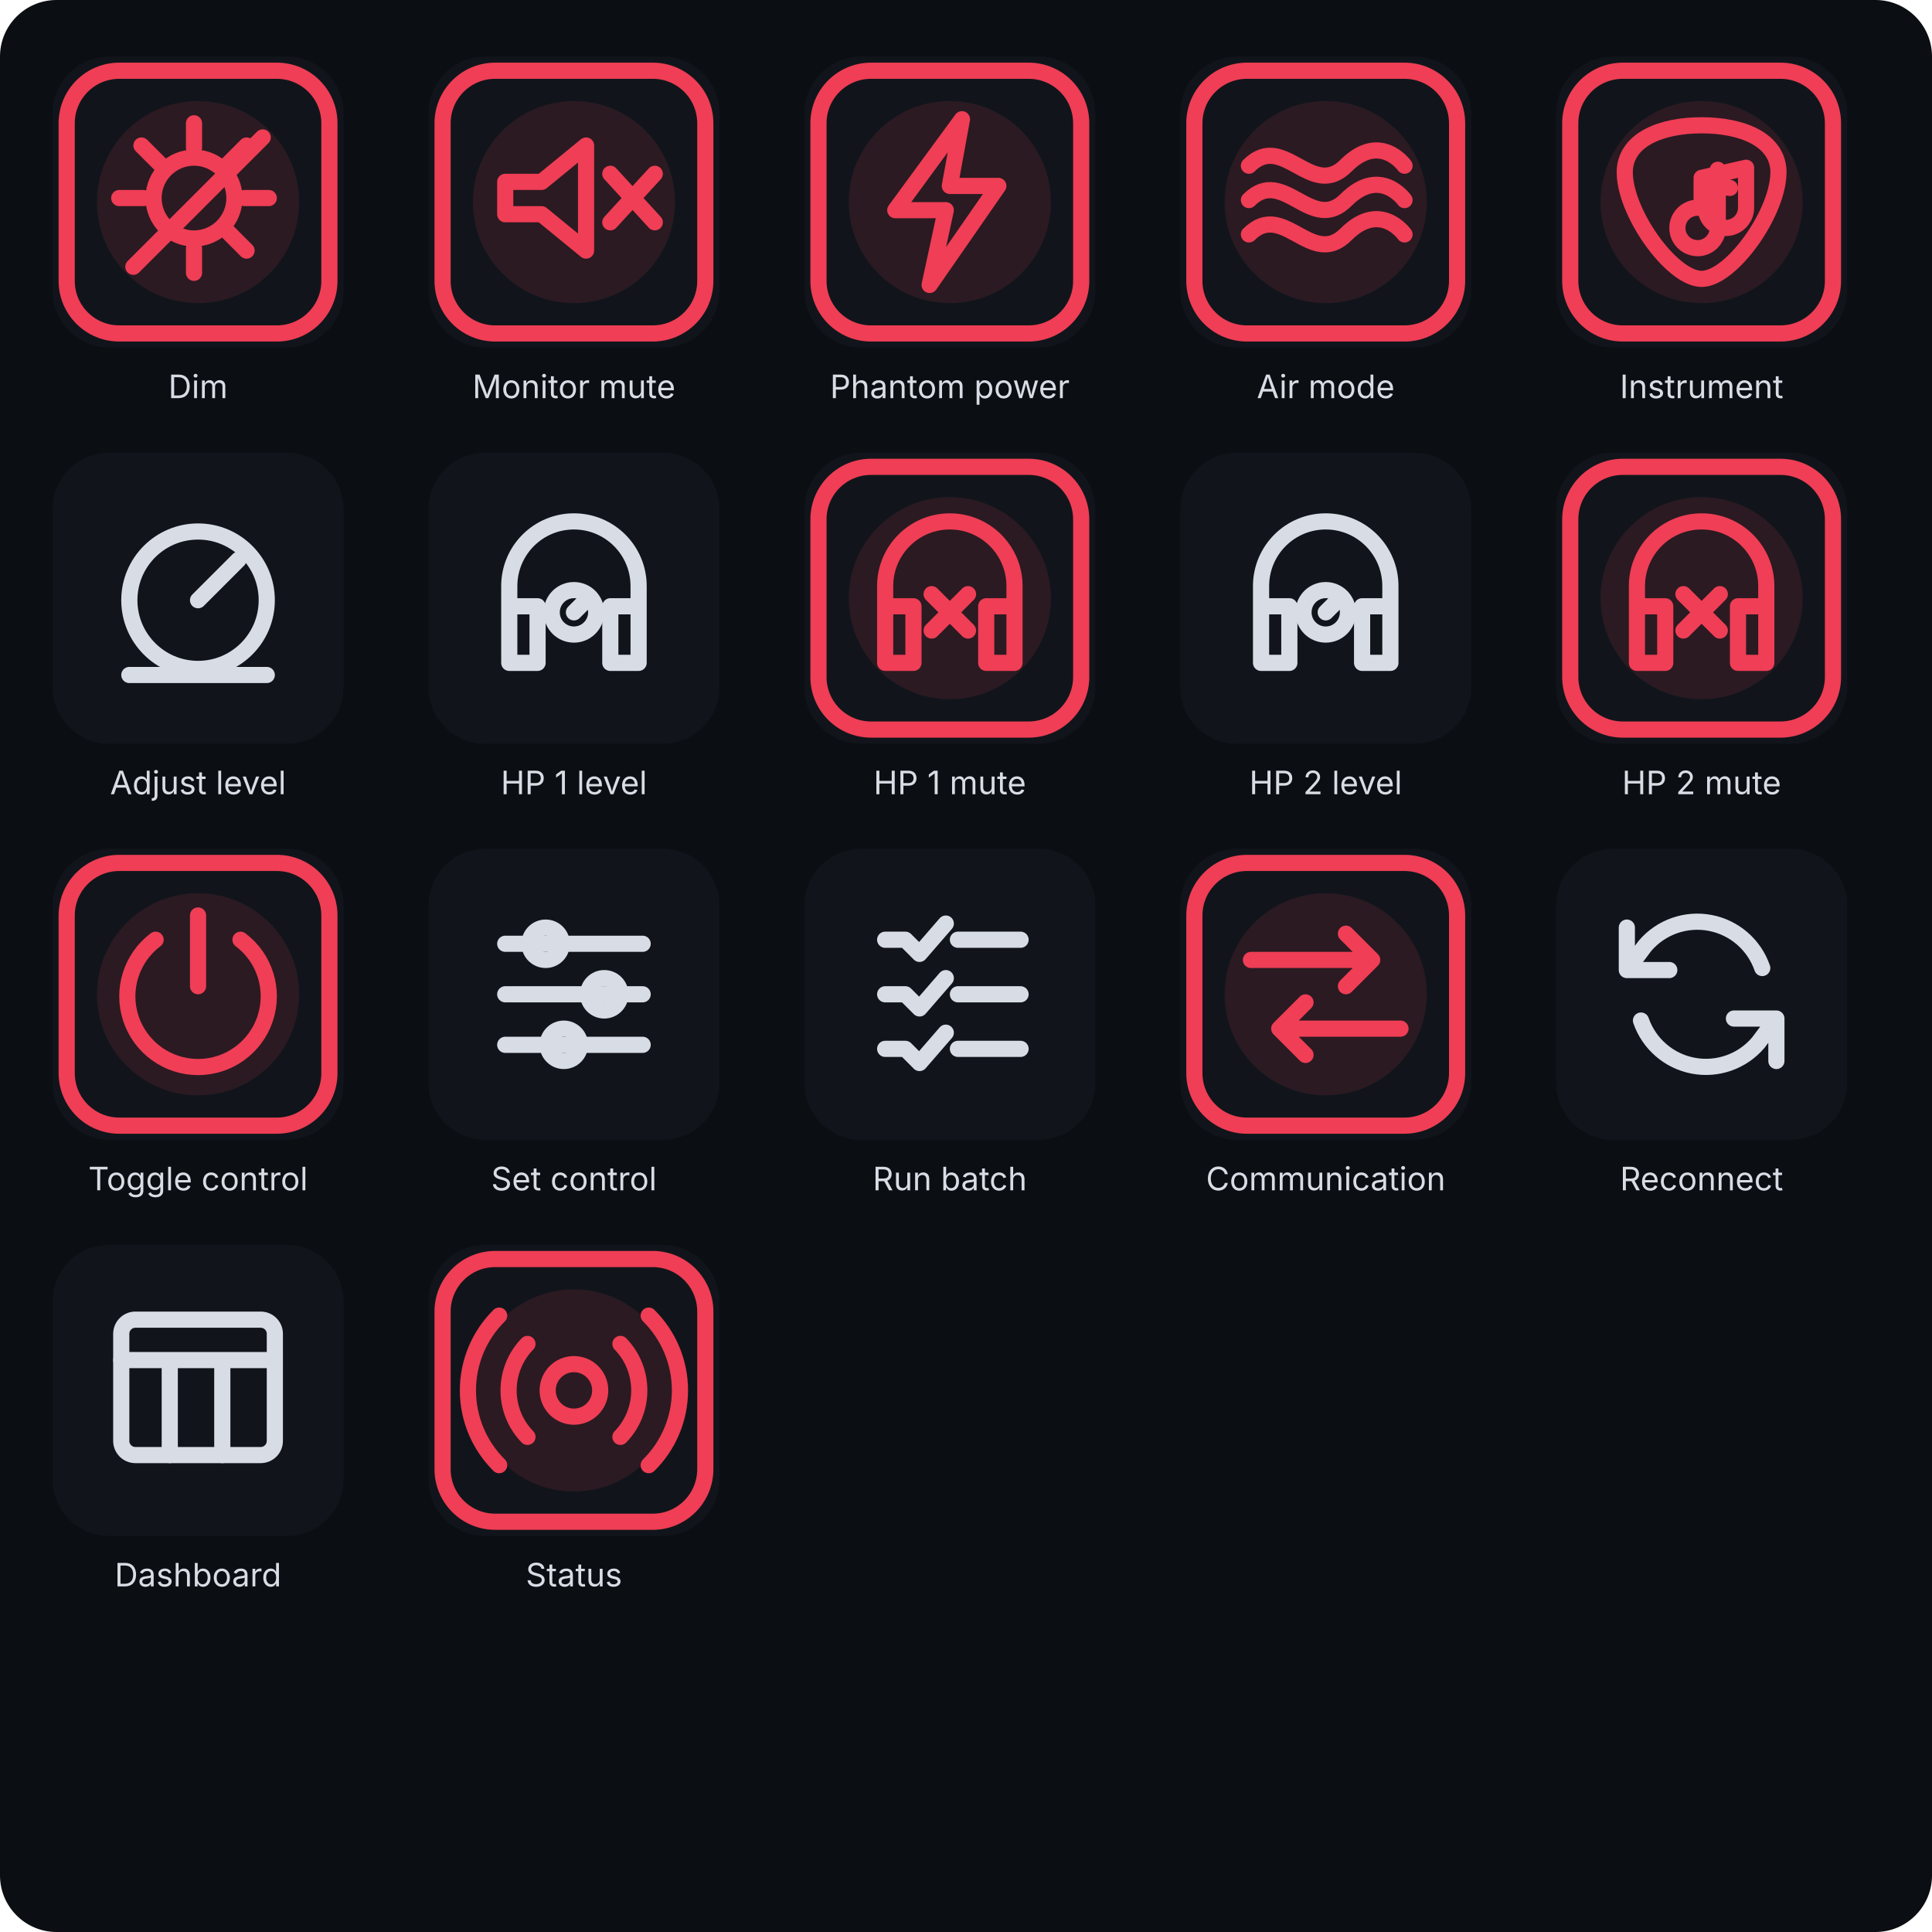
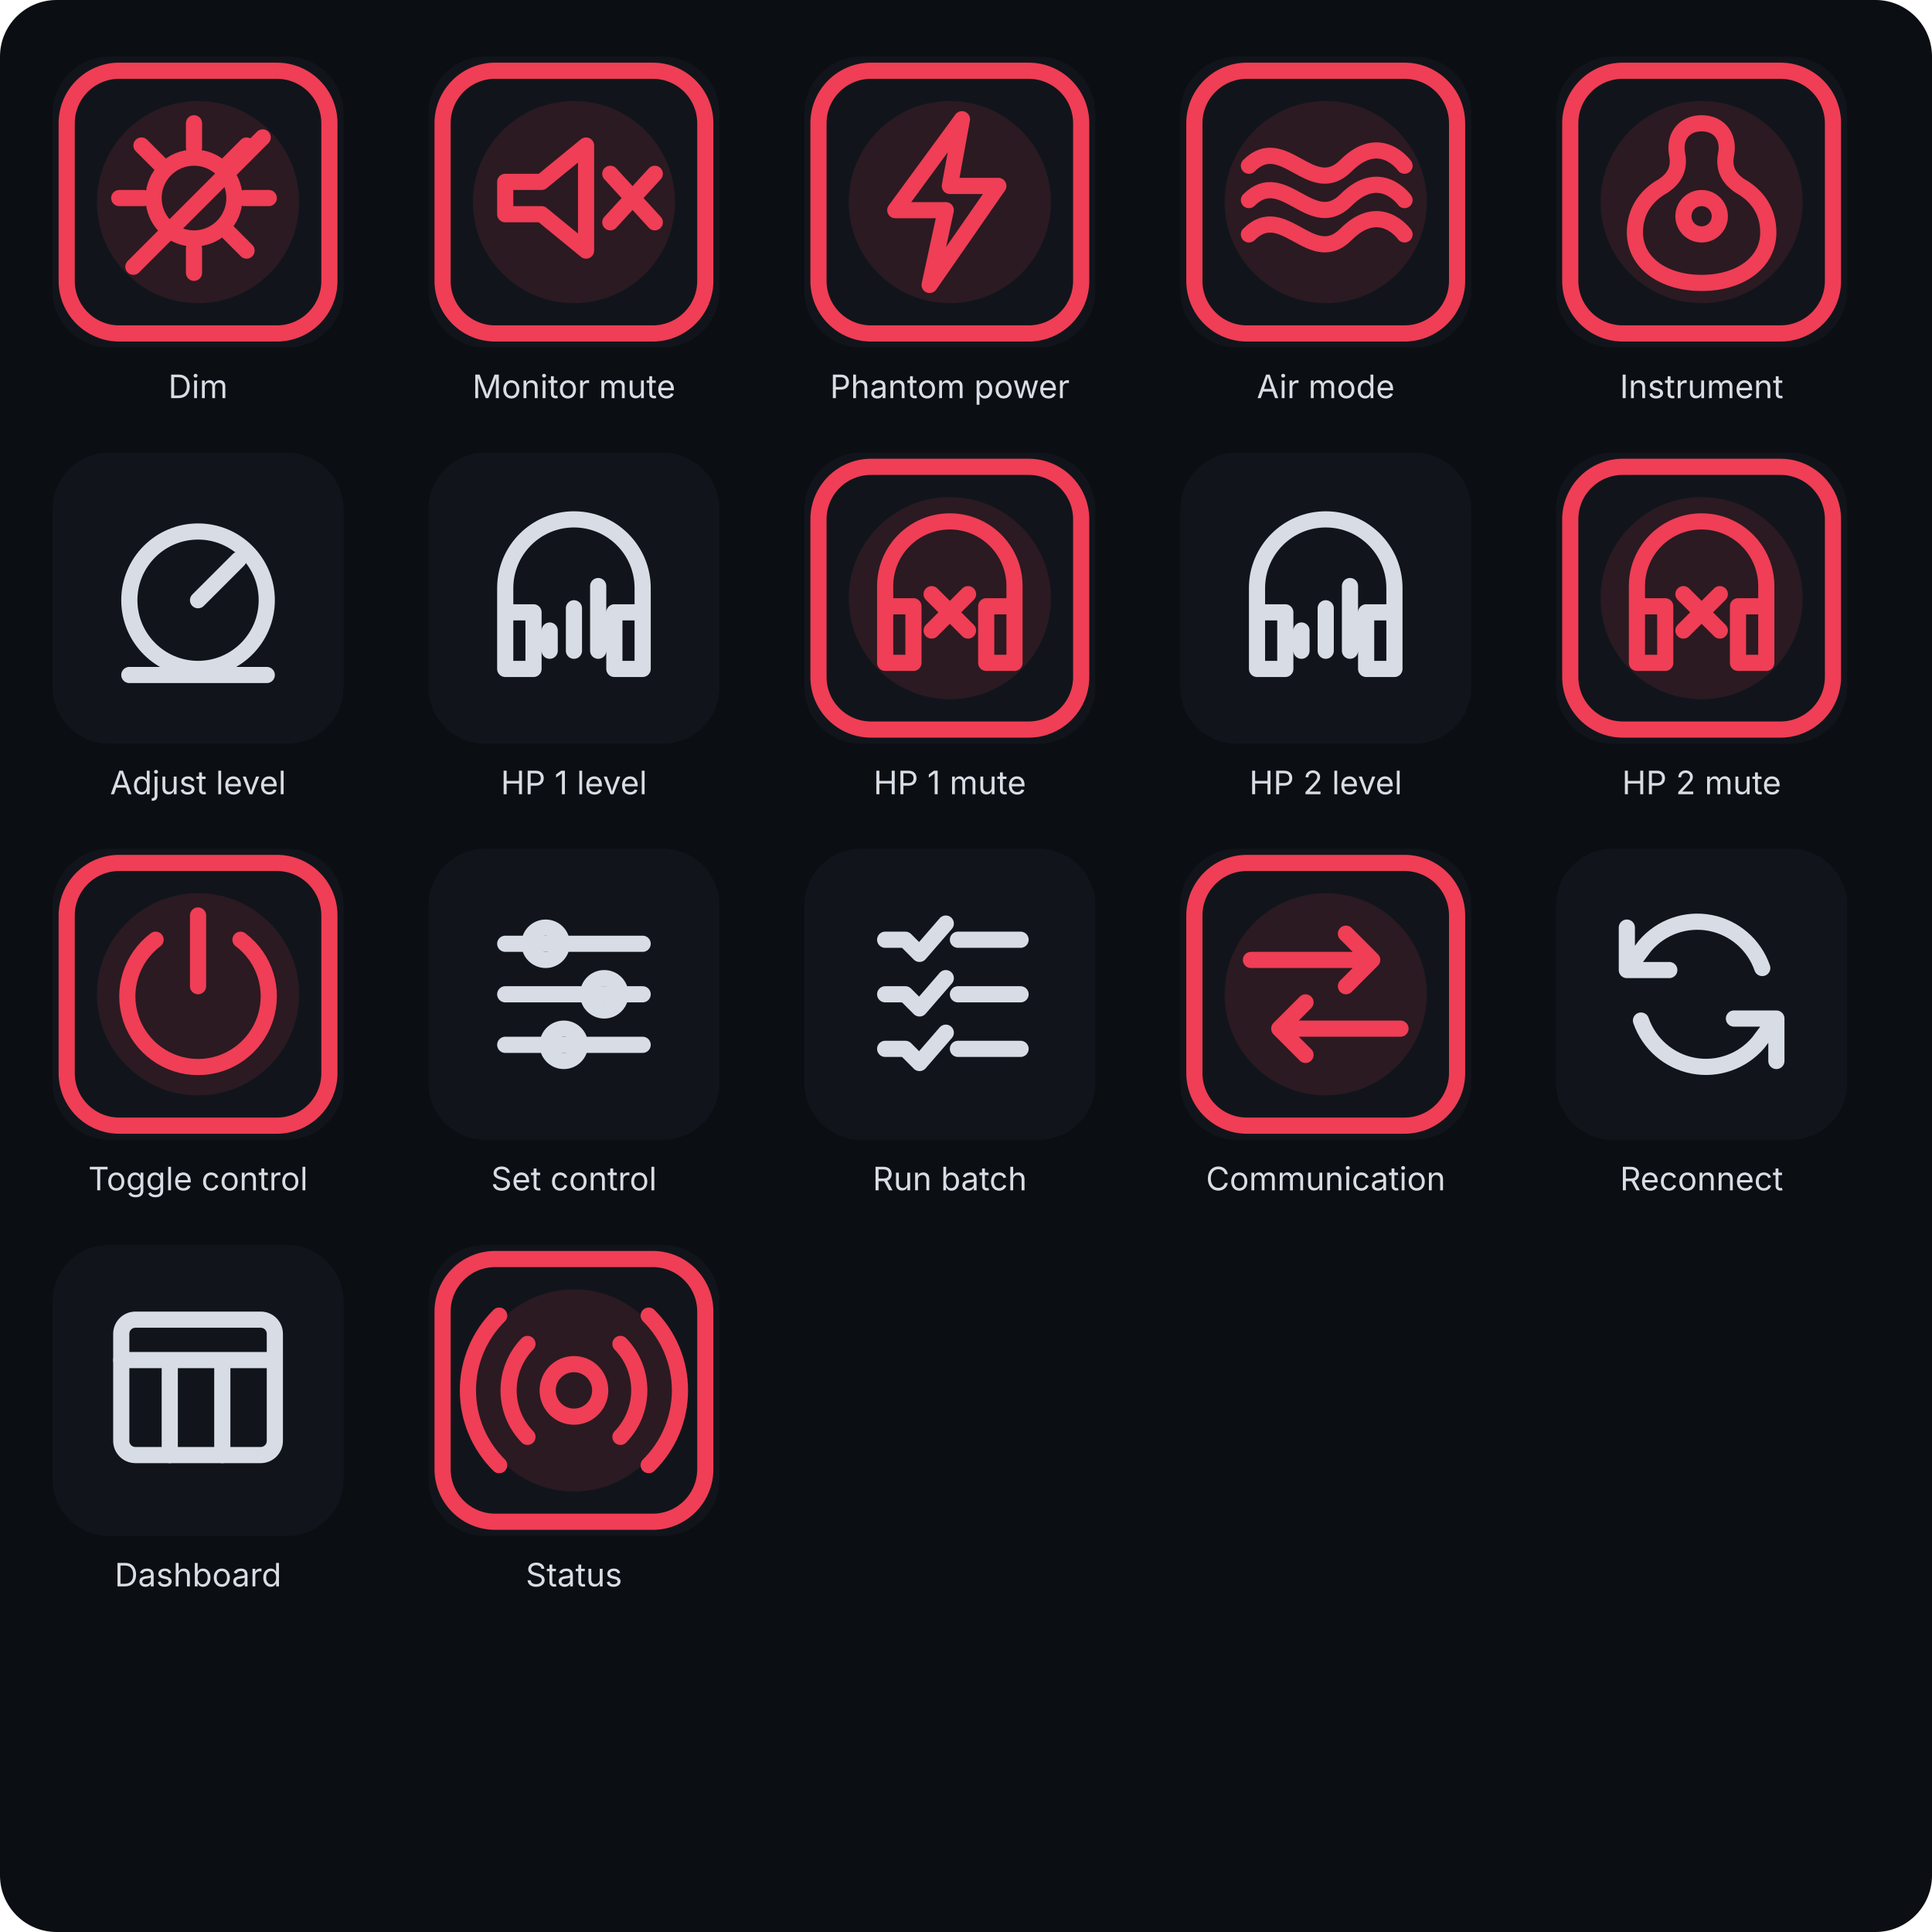
<svg xmlns="http://www.w3.org/2000/svg" width="956" height="956" viewBox="0 0 956 956">
  <rect width="956" height="956" rx="28" fill="#0b0e12" />
  <g transform="translate(26 28)">
    <svg width="144" height="144" viewBox="0 0 144 144">
      <rect width="144" height="144" rx="28" fill="#11151b" />
      <circle cx="72" cy="72" r="50" fill="#ef3e55" opacity=".12" />
      <rect x="7" y="7" width="130" height="130" rx="26" fill="none" stroke="#ef3e55" stroke-width="8" />
      <g transform="translate(20 20)" fill="none" stroke="#ef3e55" stroke-width="8" stroke-linecap="round" stroke-linejoin="round">
        <circle cx="50" cy="50" r="20" />
        <path d="M50 13v12M50 75v12M13 50h12M75 50h12M24 24l9 9M67 67l9 9M76 24l-9 9" />
        <path d="M20 84L84 20" />
      </g>
    </svg>
    <text x="72" y="169" text-anchor="middle" fill="#d8dde5" font-family="-apple-system, BlinkMacSystemFont, sans-serif" font-size="16">Dim</text>
  </g>
  <g transform="translate(212 28)">
    <svg width="144" height="144" viewBox="0 0 144 144">
      <rect width="144" height="144" rx="28" fill="#11151b" />
      <circle cx="72" cy="72" r="50" fill="#ef3e55" opacity=".12" />
      <rect x="7" y="7" width="130" height="130" rx="26" fill="none" stroke="#ef3e55" stroke-width="8" />
      <g transform="translate(20 20)" fill="none" stroke="#ef3e55" stroke-width="8" stroke-linecap="round" stroke-linejoin="round">
        <path d="M18 42h18l22-18v52L36 58H18z" />
        <path d="M70 38l22 24M92 38L70 62" />
      </g>
    </svg>
    <text x="72" y="169" text-anchor="middle" fill="#d8dde5" font-family="-apple-system, BlinkMacSystemFont, sans-serif" font-size="16">Monitor mute</text>
  </g>
  <g transform="translate(398 28)">
    <svg width="144" height="144" viewBox="0 0 144 144">
      <rect width="144" height="144" rx="28" fill="#11151b" />
      <circle cx="72" cy="72" r="50" fill="#ef3e55" opacity=".12" />
      <rect x="7" y="7" width="130" height="130" rx="26" fill="none" stroke="#ef3e55" stroke-width="8" />
      <g transform="translate(20 20)" fill="none" stroke="#ef3e55" stroke-width="8" stroke-linecap="round" stroke-linejoin="round">
        <path d="M58 11L25 56h25l-8 37 34-49H52z" />
      </g>
    </svg>
    <text x="72" y="169" text-anchor="middle" fill="#d8dde5" font-family="-apple-system, BlinkMacSystemFont, sans-serif" font-size="16">Phantom power</text>
  </g>
  <g transform="translate(584 28)">
    <svg width="144" height="144" viewBox="0 0 144 144">
      <rect width="144" height="144" rx="28" fill="#11151b" />
      <circle cx="72" cy="72" r="50" fill="#ef3e55" opacity=".12" />
      <rect x="7" y="7" width="130" height="130" rx="26" fill="none" stroke="#ef3e55" stroke-width="8" />
      <g transform="translate(20 20)" fill="none" stroke="#ef3e55" stroke-width="8" stroke-linecap="round" stroke-linejoin="round">
        <path d="M14 34c17-17 31 17 48 0s29 0 29 0M14 51c17-17 31 17 48 0s29 0 29 0M14 68c17-17 31 17 48 0s29 0 29 0" />
      </g>
    </svg>
    <text x="72" y="169" text-anchor="middle" fill="#d8dde5" font-family="-apple-system, BlinkMacSystemFont, sans-serif" font-size="16">Air mode</text>
  </g>
  <g transform="translate(770 28)">
    <svg width="144" height="144" viewBox="0 0 144 144">
      <rect width="144" height="144" rx="28" fill="#11151b" />
      <circle cx="72" cy="72" r="50" fill="#ef3e55" opacity=".12" />
      <rect x="7" y="7" width="130" height="130" rx="26" fill="none" stroke="#ef3e55" stroke-width="8" />
      <g transform="translate(20 20)" fill="none" stroke="#ef3e55" stroke-width="8" stroke-linecap="round" stroke-linejoin="round">
-         <path d="M52 14c20 0 37 7 38 22 1 20-23 54-38 54S13 56 14 36c1-15 18-22 38-22z" />
-         <path d="M60 36v29a10 10 0 1 1-8-10V40l22-5v20a10 10 0 1 1-8-10" />
+         <path d="M52 13c9 0 14 7 12 16-1 6 1 11 7 15 9 5 14 13 14 23 0 15-14 25-33 25S19 82 19 67c0-10 5-18 14-23 6-4 8-9 7-15-2-9 3-16 12-16z" />
+         <circle cx="52" cy="59" r="9" />
      </g>
    </svg>
    <text x="72" y="169" text-anchor="middle" fill="#d8dde5" font-family="-apple-system, BlinkMacSystemFont, sans-serif" font-size="16">Instrument</text>
  </g>
  <g transform="translate(26 224)">
    <svg width="144" height="144" viewBox="0 0 144 144">
      <rect width="144" height="144" rx="28" fill="#11151b" />
      <g transform="translate(20 20)" fill="none" stroke="#d8dde5" stroke-width="8" stroke-linecap="round" stroke-linejoin="round">
        <circle cx="52" cy="53" r="34" />
        <path d="M52 53l20-20M18 90h68" />
      </g>
    </svg>
    <text x="72" y="169" text-anchor="middle" fill="#d8dde5" font-family="-apple-system, BlinkMacSystemFont, sans-serif" font-size="16">Adjust level</text>
  </g>
  <g transform="translate(212 224)">
    <svg width="144" height="144" viewBox="0 0 144 144">
      <rect width="144" height="144" rx="28" fill="#11151b" />
      <g transform="translate(20 20)" fill="none" stroke="#d8dde5" stroke-width="8" stroke-linecap="round" stroke-linejoin="round">
-         <path d="M20 58V46a32 32 0 0 1 64 0v12M20 56h14v28H20zM70 56h14v28H70z" />
-         <circle cx="52" cy="59" r="11" />
-         <path d="M52 59l7-7" />
+         <path d="M18 61V47a34 34 0 0 1 68 0v14M18 59h14v28H18zM72 59h14v28H72zM40 78V68M52 78V57M64 78V46" />
      </g>
    </svg>
    <text x="72" y="169" text-anchor="middle" fill="#d8dde5" font-family="-apple-system, BlinkMacSystemFont, sans-serif" font-size="16">HP 1 level</text>
  </g>
  <g transform="translate(398 224)">
    <svg width="144" height="144" viewBox="0 0 144 144">
      <rect width="144" height="144" rx="28" fill="#11151b" />
      <circle cx="72" cy="72" r="50" fill="#ef3e55" opacity=".12" />
      <rect x="7" y="7" width="130" height="130" rx="26" fill="none" stroke="#ef3e55" stroke-width="8" />
      <g transform="translate(20 20)" fill="none" stroke="#ef3e55" stroke-width="8" stroke-linecap="round" stroke-linejoin="round">
        <path d="M20 58V46a32 32 0 0 1 64 0v12M20 56h14v28H20zM70 56h14v28H70zM43 50l18 18M61 50L43 68" />
      </g>
    </svg>
    <text x="72" y="169" text-anchor="middle" fill="#d8dde5" font-family="-apple-system, BlinkMacSystemFont, sans-serif" font-size="16">HP 1 mute</text>
  </g>
  <g transform="translate(584 224)">
    <svg width="144" height="144" viewBox="0 0 144 144">
      <rect width="144" height="144" rx="28" fill="#11151b" />
      <g transform="translate(20 20)" fill="none" stroke="#d8dde5" stroke-width="8" stroke-linecap="round" stroke-linejoin="round">
-         <path d="M20 58V46a32 32 0 0 1 64 0v12M20 56h14v28H20zM70 56h14v28H70z" />
-         <circle cx="52" cy="59" r="11" />
-         <path d="M52 59l7-7" />
+         <path d="M18 61V47a34 34 0 0 1 68 0v14M18 59h14v28H18zM72 59h14v28H72zM40 78V68M52 78V57M64 78V46" />
      </g>
    </svg>
    <text x="72" y="169" text-anchor="middle" fill="#d8dde5" font-family="-apple-system, BlinkMacSystemFont, sans-serif" font-size="16">HP 2 level</text>
  </g>
  <g transform="translate(770 224)">
    <svg width="144" height="144" viewBox="0 0 144 144">
      <rect width="144" height="144" rx="28" fill="#11151b" />
      <circle cx="72" cy="72" r="50" fill="#ef3e55" opacity=".12" />
      <rect x="7" y="7" width="130" height="130" rx="26" fill="none" stroke="#ef3e55" stroke-width="8" />
      <g transform="translate(20 20)" fill="none" stroke="#ef3e55" stroke-width="8" stroke-linecap="round" stroke-linejoin="round">
        <path d="M20 58V46a32 32 0 0 1 64 0v12M20 56h14v28H20zM70 56h14v28H70zM43 50l18 18M61 50L43 68" />
      </g>
    </svg>
    <text x="72" y="169" text-anchor="middle" fill="#d8dde5" font-family="-apple-system, BlinkMacSystemFont, sans-serif" font-size="16">HP 2 mute</text>
  </g>
  <g transform="translate(26 420)">
    <svg width="144" height="144" viewBox="0 0 144 144">
      <rect width="144" height="144" rx="28" fill="#11151b" />
      <circle cx="72" cy="72" r="50" fill="#ef3e55" opacity=".12" />
      <rect x="7" y="7" width="130" height="130" rx="26" fill="none" stroke="#ef3e55" stroke-width="8" />
      <g transform="translate(20 20)" fill="none" stroke="#ef3e55" stroke-width="8" stroke-linecap="round" stroke-linejoin="round">
        <path d="M52 13v35" />
        <path d="M31 25a35 35 0 1 0 42 0" />
      </g>
    </svg>
    <text x="72" y="169" text-anchor="middle" fill="#d8dde5" font-family="-apple-system, BlinkMacSystemFont, sans-serif" font-size="16">Toggle control</text>
  </g>
  <g transform="translate(212 420)">
    <svg width="144" height="144" viewBox="0 0 144 144">
      <rect width="144" height="144" rx="28" fill="#11151b" />
      <g transform="translate(20 20)" fill="none" stroke="#d8dde5" stroke-width="8" stroke-linecap="round" stroke-linejoin="round">
        <path d="M18 27h68M18 52h68M18 77h68" />
        <circle cx="38" cy="27" r="8" />
        <circle cx="67" cy="52" r="8" />
        <circle cx="47" cy="77" r="8" />
      </g>
    </svg>
    <text x="72" y="169" text-anchor="middle" fill="#d8dde5" font-family="-apple-system, BlinkMacSystemFont, sans-serif" font-size="16">Set control</text>
  </g>
  <g transform="translate(398 420)">
    <svg width="144" height="144" viewBox="0 0 144 144">
      <rect width="144" height="144" rx="28" fill="#11151b" />
      <g transform="translate(20 20)" fill="none" stroke="#d8dde5" stroke-width="8" stroke-linecap="round" stroke-linejoin="round">
        <path d="M20 25h10l7 7 13-15M56 25h31M20 52h10l7 7 13-15M56 52h31M20 79h10l7 7 13-15M56 79h31" />
      </g>
    </svg>
    <text x="72" y="169" text-anchor="middle" fill="#d8dde5" font-family="-apple-system, BlinkMacSystemFont, sans-serif" font-size="16">Run batch</text>
  </g>
  <g transform="translate(584 420)">
    <svg width="144" height="144" viewBox="0 0 144 144">
      <rect width="144" height="144" rx="28" fill="#11151b" />
      <circle cx="72" cy="72" r="50" fill="#ef3e55" opacity=".12" />
      <rect x="7" y="7" width="130" height="130" rx="26" fill="none" stroke="#ef3e55" stroke-width="8" />
      <g transform="translate(20 20)" fill="none" stroke="#ef3e55" stroke-width="8" stroke-linecap="round" stroke-linejoin="round">
        <path d="M15 35h60l-13-13M75 35L62 48M89 69H29l13-13M29 69l13 13" />
      </g>
    </svg>
    <text x="72" y="169" text-anchor="middle" fill="#d8dde5" font-family="-apple-system, BlinkMacSystemFont, sans-serif" font-size="16">Communication</text>
  </g>
  <g transform="translate(770 420)">
    <svg width="144" height="144" viewBox="0 0 144 144">
      <rect width="144" height="144" rx="28" fill="#11151b" />
      <g transform="translate(20 20)" fill="none" stroke="#d8dde5" stroke-width="8" stroke-linecap="round" stroke-linejoin="round">
        <path d="M82 39A34 34 0 0 0 24 28l-9 12M15 19v21h21M22 65a34 34 0 0 0 58 11l9-12M89 85V64H68" />
      </g>
    </svg>
    <text x="72" y="169" text-anchor="middle" fill="#d8dde5" font-family="-apple-system, BlinkMacSystemFont, sans-serif" font-size="16">Reconnect</text>
  </g>
  <g transform="translate(26 616)">
    <svg width="144" height="144" viewBox="0 0 144 144">
      <rect width="144" height="144" rx="28" fill="#11151b" />
      <g transform="translate(20 20)" fill="none" stroke="#d8dde5" stroke-width="8" stroke-linecap="round" stroke-linejoin="round">
        <rect x="14" y="17" width="76" height="67" rx="7" />
        <path d="M14 37h76M38 37v47M64 37v47" />
      </g>
    </svg>
    <text x="72" y="169" text-anchor="middle" fill="#d8dde5" font-family="-apple-system, BlinkMacSystemFont, sans-serif" font-size="16">Dashboard</text>
  </g>
  <g transform="translate(212 616)">
    <svg width="144" height="144" viewBox="0 0 144 144">
      <rect width="144" height="144" rx="28" fill="#11151b" />
      <circle cx="72" cy="72" r="50" fill="#ef3e55" opacity=".12" />
      <rect x="7" y="7" width="130" height="130" rx="26" fill="none" stroke="#ef3e55" stroke-width="8" />
      <g transform="translate(20 20)" fill="none" stroke="#ef3e55" stroke-width="8" stroke-linecap="round" stroke-linejoin="round">
        <circle cx="52" cy="52" r="13" />
        <path d="M29 29a33 33 0 0 0 0 46M75 29a33 33 0 0 1 0 46M15 15a52 52 0 0 0 0 74M89 15a52 52 0 0 1 0 74" />
      </g>
    </svg>
    <text x="72" y="169" text-anchor="middle" fill="#d8dde5" font-family="-apple-system, BlinkMacSystemFont, sans-serif" font-size="16">Status</text>
  </g>
</svg>
